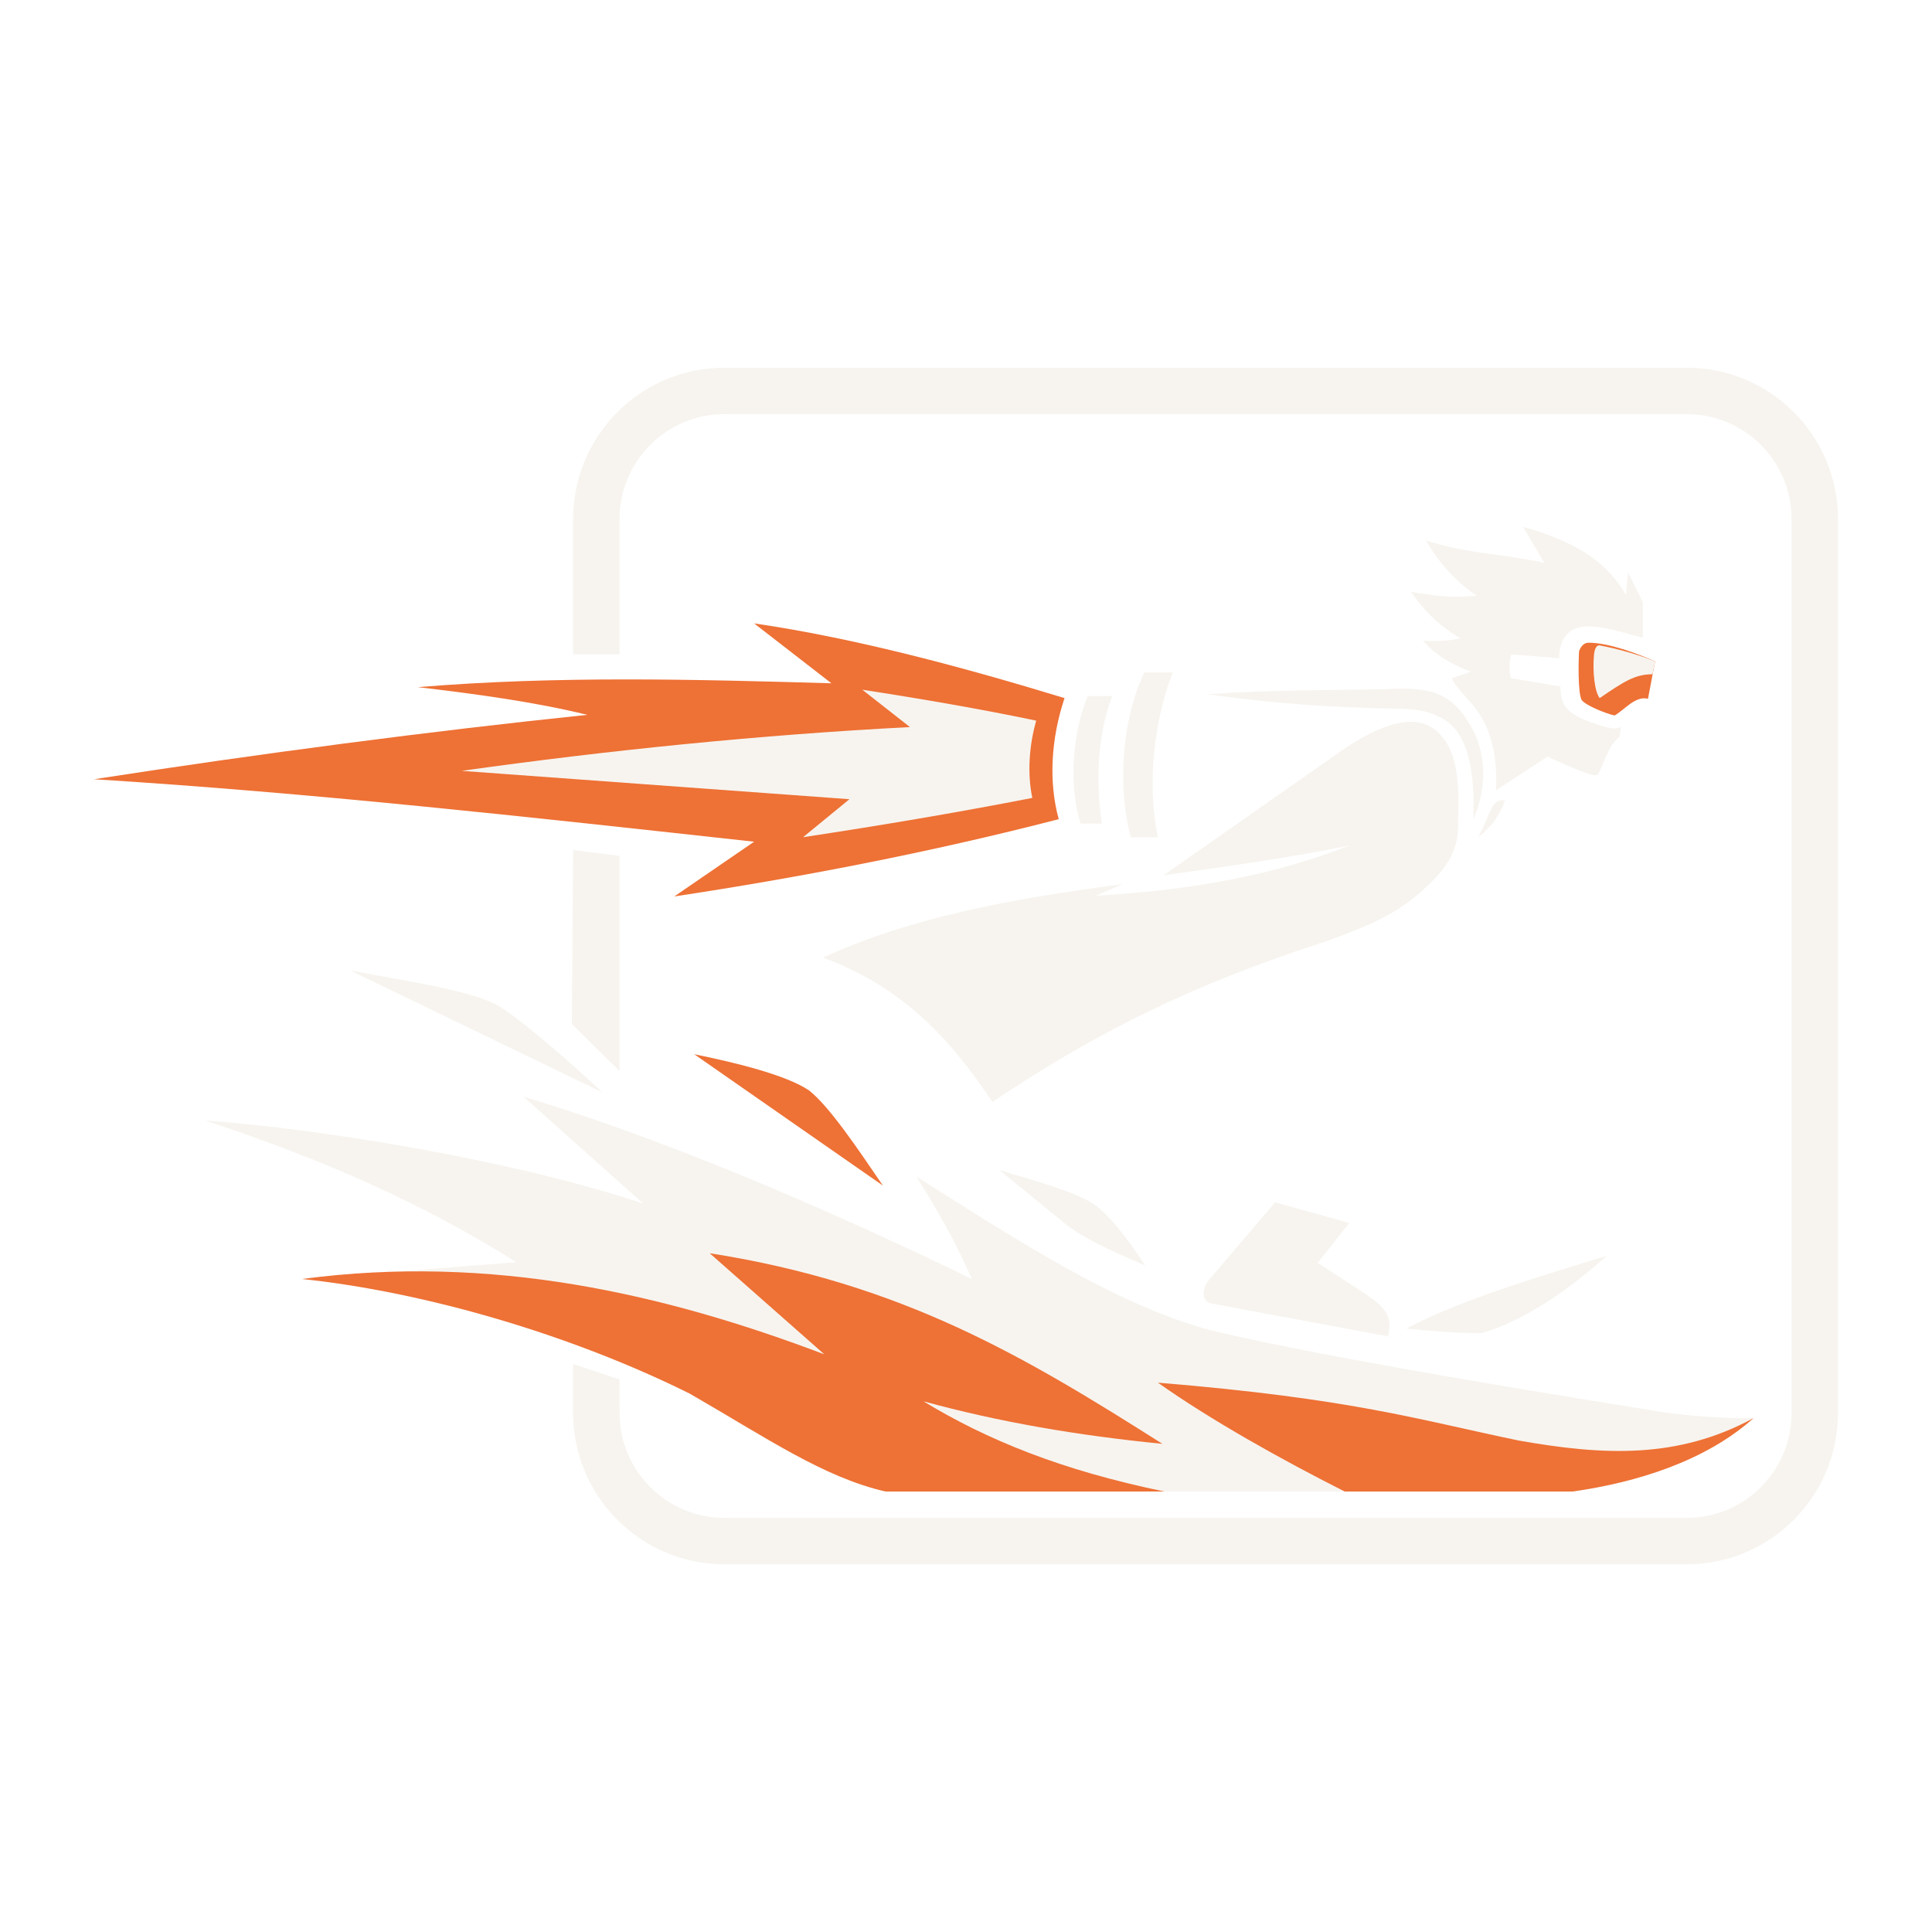
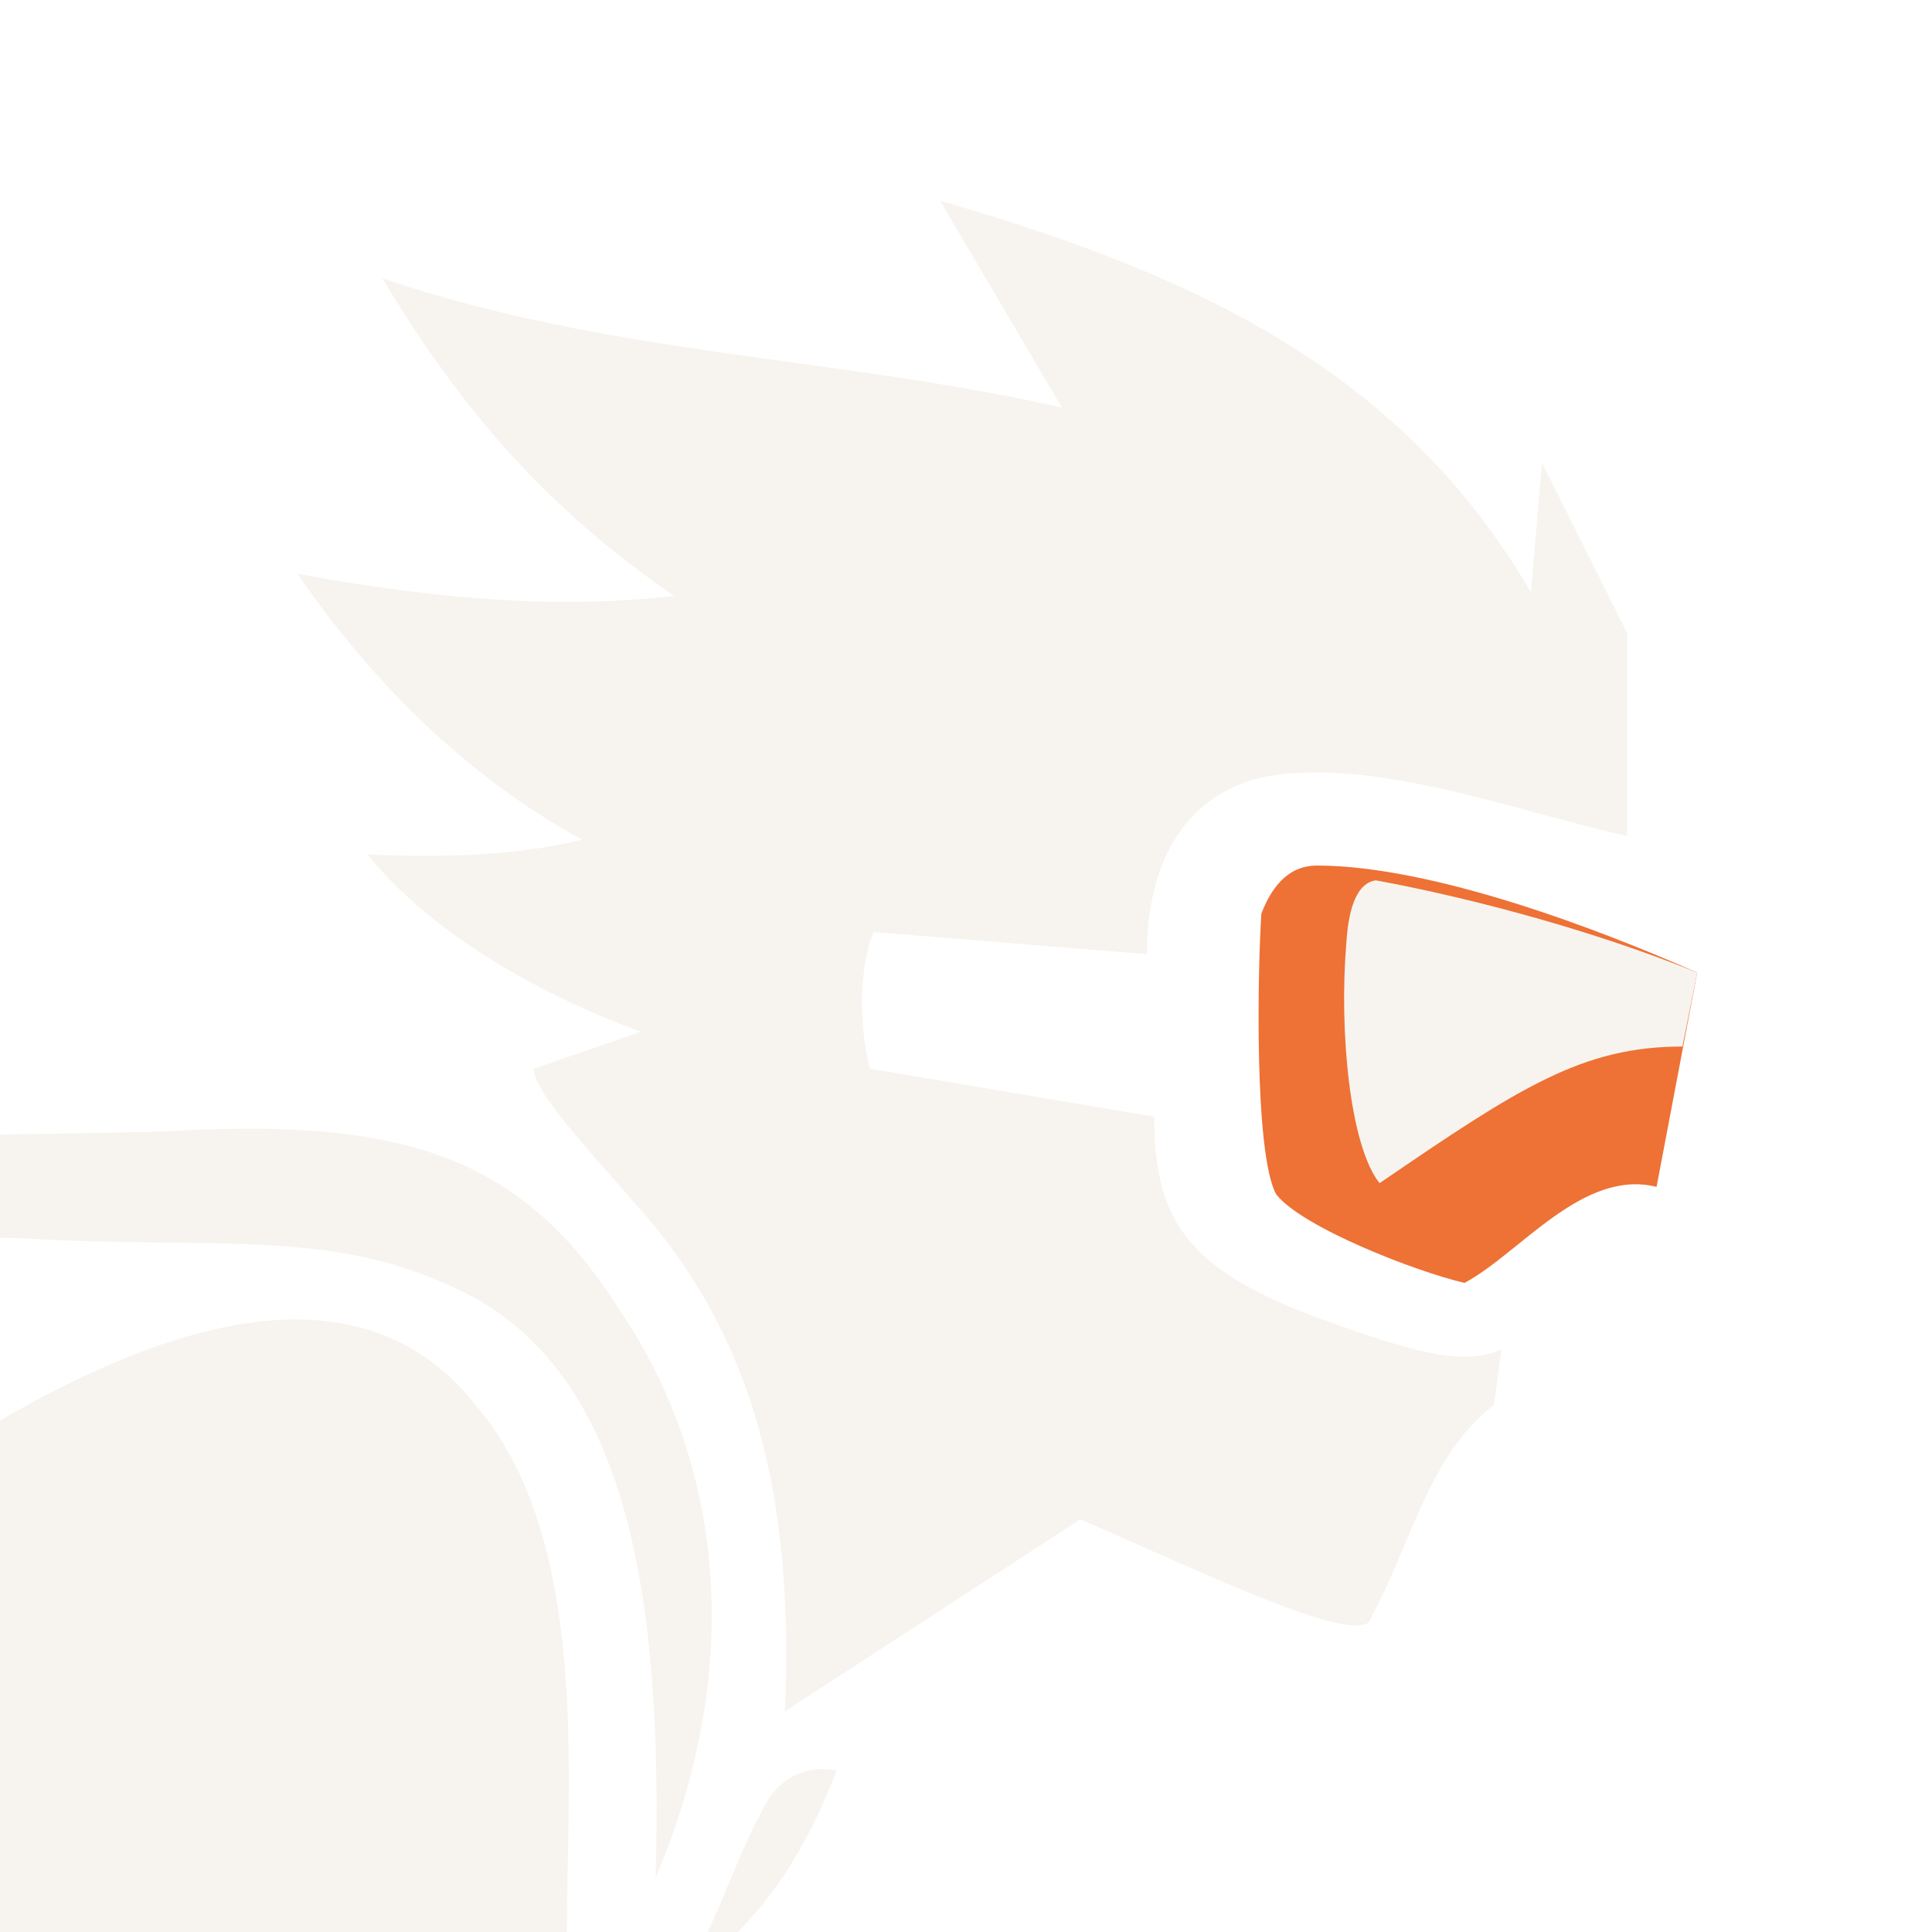
- <svg xmlns="http://www.w3.org/2000/svg" width="512" height="512" viewBox="200 -453 3000 3000" role="img" aria-labelledby="icon-title icon-description">
-   <g id="frame" fill="#F7F4EF">
-     <path id="frame-outline" d="       M1090 563 V353       A235 235 0 0 1 1325 118       H2819       A235 235 0 0 1 3054 353       V1741       A235 235 0 0 1 2819 1976       H1325       A235 235 0 0 1 1090 1741       V1665 L1162 1689 V1741       A163 163 0 0 0 1325 1904       H2819       A163 163 0 0 0 2982 1741       V353       A163 163 0 0 0 2819 190       H1325       A163 163 0 0 0 1162 353       V563 Z" />
-     <path id="frame-left-middle" d="M1090 867 L1162 876 V1210 L1088 1137 Z" />
-   </g>
-   <g id="jet-exhaust">
-     <path id="exhaust-flame" fill="#EE7135" d="       M346 757       C604 717 871 682 1112 657       C1030 637 942 625 849 614       C1066 596 1282 602 1491 608       L1371 515       C1529 538 1699 584 1853 631       C1832 694 1828 761 1844 819       C1643 871 1439 910 1247 939       L1371 854       C1016 815 682 778 346 757 Z" />
-     <path id="exhaust-flame-core" fill="#F7F4EF" d="       M917 744       C1144 712 1381 688 1613 676       L1539 618       C1630 632 1723 648 1809 666       C1798 705 1795 748 1803 786       C1685 809 1566 829 1447 847       L1519 788 Z" />
-     <g id="exhaust-rings" fill="#F7F4EF">
-       <path id="exhaust-ring-rear" d="         M1889 628 H1927         C1904 688 1901 761 1911 826         H1878         C1860 770 1864 688 1889 628 Z" />
-       <path id="exhaust-ring-front" d="         M1977 591 H2021         C1993 663 1980 762 1998 847         H1956         C1936 775 1940 669 1977 591 Z" />
+ <svg xmlns="http://www.w3.org/2000/svg" width="512" height="512" viewBox="200 -453 3000 3000" role="img" aria-labelledby="icon-title icon-description" version="1.1" id="svg1">
+   <defs id="defs1" />
+   <g id="g1" transform="matrix(5.735032,0,0,5.735032,-13050.647,-2234.573)">
+     <g id="frame" fill="#f7f4ef">
+       <path id="frame-outline" d="M 1090,563 V 353 a 235,235 0 0 1 235,-235 h 1494 a 235,235 0 0 1 235,235 v 1388 a 235,235 0 0 1 -235,235 H 1325 a 235,235 0 0 1 -235,-235 v -76 l 72,24 v 52 a 163,163 0 0 0 163,163 h 1494 a 163,163 0 0 0 163,-163 V 353 A 163,163 0 0 0 2819,190 H 1325 a 163,163 0 0 0 -163,163 v 210 z" style="stroke-width:1;stroke-dasharray:none" />
+       <path id="frame-left-middle" d="m 1090,867 72,9 v 334 l -74,-73 z" />
    </g>
-   </g>
-   <g id="rider" fill="#F7F4EF">
-     <g id="rider-head">
-       <path id="hair-face-and-neck" d="         M2523 774         C2526 707 2510 667 2482 636         C2468 620 2455 606 2455 600         L2484 590         C2454 579 2426 562 2410 542         C2433 543 2452 542 2468 538         C2439 522 2413 498 2391 466         C2424 472 2458 476 2493 472         C2458 448 2435 421 2414 386         C2476 407 2536 407 2598 421         L2565 365         C2638 386 2691 413 2725 471         L2728 436 L2751 482 V537         C2724 531 2689 518 2661 520         C2636 521 2621 539 2621 569         L2547 563         C2543 573 2543 588 2546 600         L2623 613         C2623 641 2632 654 2666 667         C2691 676 2706 681 2717 676         L2715 691         C2697 705 2693 728 2681 750         C2674 754 2646 741 2603 722 Z" />
-       <g id="goggles">
-         <path id="goggle-orange-rim" fill="#EE7135" d="           M2667 545           C2698 545 2743 562 2770 574           L2759 632           C2739 627 2722 650 2707 658           C2694 655 2663 643 2656 634           C2650 623 2651 573 2652 558           Q2657 545 2667 545 Z" />
-         <path id="goggle-lens" d="           M2683 549           C2710 554 2743 563 2770 574           L2766 594           C2739 594 2722 605 2684 631           C2676 621 2673 590 2675 566           Q2676 550 2683 549 Z" />
+     <g id="jet-exhaust">
+       <path id="exhaust-flame" fill="#ee7135" d="m 346,757 c 258,-40 525,-75 766,-100 -82,-20 -170,-32 -263,-43 217,-18 433,-12 642,-6 l -120,-93 c 158,23 328,69 482,116 -21,63 -25,130 -9,188 -201,52 -405,91 -597,120 l 124,-85 C 1016,815 682,778 346,757 Z" />
+       <path id="exhaust-flame-core" fill="#f7f4ef" d="m 917,744 c 227,-32 464,-56 696,-68 l -74,-58 c 91,14 184,30 270,48 -11,39 -14,82 -6,120 -118,23 -237,43 -356,61 l 72,-59 z" />
+       <g id="exhaust-rings" fill="#f7f4ef">
+         <path id="exhaust-ring-rear" d="m 1889,628 h 38 c -23,60 -26,133 -16,198 h -33 c -18,-56 -14,-138 11,-198 z" />
+         <path id="exhaust-ring-front" d="m 1977,591 h 44 c -28,72 -41,171 -23,256 h -42 c -20,-72 -16,-178 21,-256 z" />
      </g>
    </g>
-     <path id="rider-back-contour" d="       M2076 625       C2175 618 2271 619 2355 617       C2420 613 2452 624 2478 665       C2508 709 2511 765 2488 819       C2490 744 2481 682 2435 660       C2400 643 2369 649 2318 646       C2224 643 2146 635 2076 625 Z" />
-     <path id="rider-body-and-scarf" d="       M1741 1258       C1671 1153 1597 1078 1478 1034       C1618 970 1775 942 1943 920       L1901 938       C2055 929 2181 905 2295 860       C2201 879 2102 893 2007 906       L2287 710       C2357 663 2410 653 2440 692       C2470 728 2464 792 2464 831       C2464 869 2444 897 2416 923       C2372 965 2330 983 2258 1009       C2055 1075 1910 1145 1741 1258 Z" />
-     <path id="rider-collar-detail" d="       M2495 847       C2505 831 2510 812 2519 797       Q2526 788 2537 790       C2527 816 2515 832 2495 847 Z" />
-     <path id="rider-boot" d="       M2180 1414 L2295 1446 L2246 1508 L2320 1556       C2347 1575 2364 1588 2355 1622       L2081 1571       C2067 1567 2065 1553 2076 1536 Z" />
-   </g>
-   <g id="wake" fill="#F7F4EF">
-     <g id="spray">
-       <path id="spray-left" d="         M744 1054         C840 1072 936 1086 976 1110         C1015 1135 1085 1196 1135 1243 Z" />
-       <path id="spray-orange" fill="#EE7135" d="         M1278 1184         C1342 1197 1420 1216 1456 1240         C1488 1265 1532 1331 1571 1388 Z" />
-       <path id="spray-middle" d="         M1752 1364         C1805 1380 1872 1398 1900 1418         C1924 1435 1955 1476 1978 1512         C1918 1486 1882 1469 1855 1448 Z" />
-       <path id="spray-right" d="         M2384 1610         C2460 1569 2574 1534 2695 1497         C2640 1546 2572 1596 2501 1617         C2458 1617 2426 1614 2384 1610 Z" />
+     <g id="rider" fill="#f7f4ef">
+       <g id="rider-head">
+         <path id="hair-face-and-neck" d="m 2523,774 c 3,-67 -13,-107 -41,-138 -14,-16 -27,-30 -27,-36 l 29,-10 c -30,-11 -58,-28 -74,-48 23,1 42,0 58,-4 -29,-16 -55,-40 -77,-72 33,6 67,10 102,6 -35,-24 -58,-51 -79,-86 62,21 122,21 184,35 l -33,-56 c 73,21 126,48 160,106 l 3,-35 23,46 v 55 c -27,-6 -62,-19 -90,-17 -25,1 -40,19 -40,49 l -74,-6 c -4,10 -4,25 -1,37 l 77,13 c 0,28 9,41 43,54 25,9 40,14 51,9 l -2,15 c -18,14 -22,37 -34,59 -7,4 -35,-9 -78,-28 z" />
+         <g id="goggles">
+           <path id="goggle-orange-rim" fill="#ee7135" d="m 2667,545 c 31,0 76,17 103,29 l -11,58 c -20,-5 -37,18 -52,26 -13,-3 -44,-15 -51,-24 -6,-11 -5,-61 -4,-76 q 5,-13 15,-13 z" />
+           <path id="goggle-lens" d="m 2683,549 c 27,5 60,14 87,25 l -4,20 c -27,0 -44,11 -82,37 -8,-10 -11,-41 -9,-65 q 1,-16 8,-17 z" />
+         </g>
+       </g>
+       <path id="rider-back-contour" d="m 2076,625 c 99,-7 195,-6 279,-8 65,-4 97,7 123,48 30,44 33,100 10,154 2,-75 -7,-137 -53,-159 -35,-17 -66,-11 -117,-14 -94,-3 -172,-11 -242,-21 z" />
+       <path id="rider-body-and-scarf" d="m 1741,1258 c -70,-105 -144,-180 -263,-224 140,-64 297,-92 465,-114 l -42,18 c 154,-9 280,-33 394,-78 -94,19 -193,33 -288,46 l 280,-196 c 70,-47 123,-57 153,-18 30,36 24,100 24,139 0,38 -20,66 -48,92 -44,42 -86,60 -158,86 -203,66 -348,136 -517,249 z" />
+       <path id="rider-collar-detail" d="m 2495,847 c 10,-16 15,-35 24,-50 q 7,-9 18,-7 c -10,26 -22,42 -42,57 z" />
+       <path id="rider-boot" d="m 2180,1414 115,32 -49,62 74,48 c 27,19 44,32 35,66 l -274,-51 c -14,-4 -16,-18 -5,-35 z" />
    </g>
-     <g id="sweeping-wake">
-       <path id="wake-silhouette" d="         M519 1287         C700 1300 999 1349 1199 1416         L1013 1250         C1217 1311 1464 1414 1709 1533         C1685 1477 1655 1425 1623 1374         C1786 1477 1933 1573 2081 1613         C2270 1658 2635 1716 2783 1740         C2841 1748 2898 1750 2923 1749         C2848 1816 2741 1849 2642 1863         H1575         C1473 1839 1383 1777 1271 1711         C1086 1619 859 1553 669 1533         L1002 1507         C858 1417 712 1351 519 1287 Z" />
-       <path id="wake-orange-rear" fill="#EE7135" d="         M669 1533         C964 1494 1232 1556 1480 1650         L1302 1493         C1602 1540 1792 1654 2005 1789         C1873 1776 1751 1755 1634 1723         C1733 1783 1848 1830 2008 1863         H1575         C1479 1841 1391 1780 1271 1711         C1086 1619 859 1553 669 1533 Z" />
-       <path id="wake-orange-front" fill="#EE7135" d="         M1998 1694         C2301 1719 2400 1751 2559 1784         C2690 1807 2805 1813 2923 1749         C2848 1816 2741 1849 2642 1863         H2288         C2189 1813 2080 1752 1998 1694 Z" />
+     <g id="wake" fill="#f7f4ef">
+       <g id="spray">
+         <path id="spray-left" d="m 744,1054 c 96,18 192,32 232,56 39,25 109,86 159,133 z" />
+         <path id="spray-orange" fill="#ee7135" d="m 1278,1184 c 64,13 142,32 178,56 32,25 76,91 115,148 z" />
+         <path id="spray-middle" d="m 1752,1364 c 53,16 120,34 148,54 24,17 55,58 78,94 -60,-26 -96,-43 -123,-64 z" />
+         <path id="spray-right" d="m 2384,1610 c 76,-41 190,-76 311,-113 -55,49 -123,99 -194,120 -43,0 -75,-3 -117,-7 z" />
+       </g>
+       <g id="sweeping-wake">
+         <path id="wake-silhouette" d="m 519,1287 c 181,13 480,62 680,129 l -186,-166 c 204,61 451,164 696,283 -24,-56 -54,-108 -86,-159 163,103 310,199 458,239 189,45 554,103 702,127 58,8 115,10 140,9 -75,67 -182,100 -281,114 H 1575 c -102,-24 -192,-86 -304,-152 -185,-92 -412,-158 -602,-178 l 333,-26 C 858,1417 712,1351 519,1287 Z" />
+         <path id="wake-orange-rear" fill="#ee7135" d="m 669,1533 c 295,-39 563,23 811,117 l -178,-157 c 300,47 490,161 703,296 -132,-13 -254,-34 -371,-66 99,60 214,107 374,140 h -433 c -96,-22 -184,-83 -304,-152 -185,-92 -412,-158 -602,-178 z" />
+         <path id="wake-orange-front" fill="#ee7135" d="m 1998,1694 c 303,25 402,57 561,90 131,23 246,29 364,-35 -75,67 -182,100 -281,114 h -354 c -99,-50 -208,-111 -290,-169 z" />
+       </g>
    </g>
  </g>
</svg>
